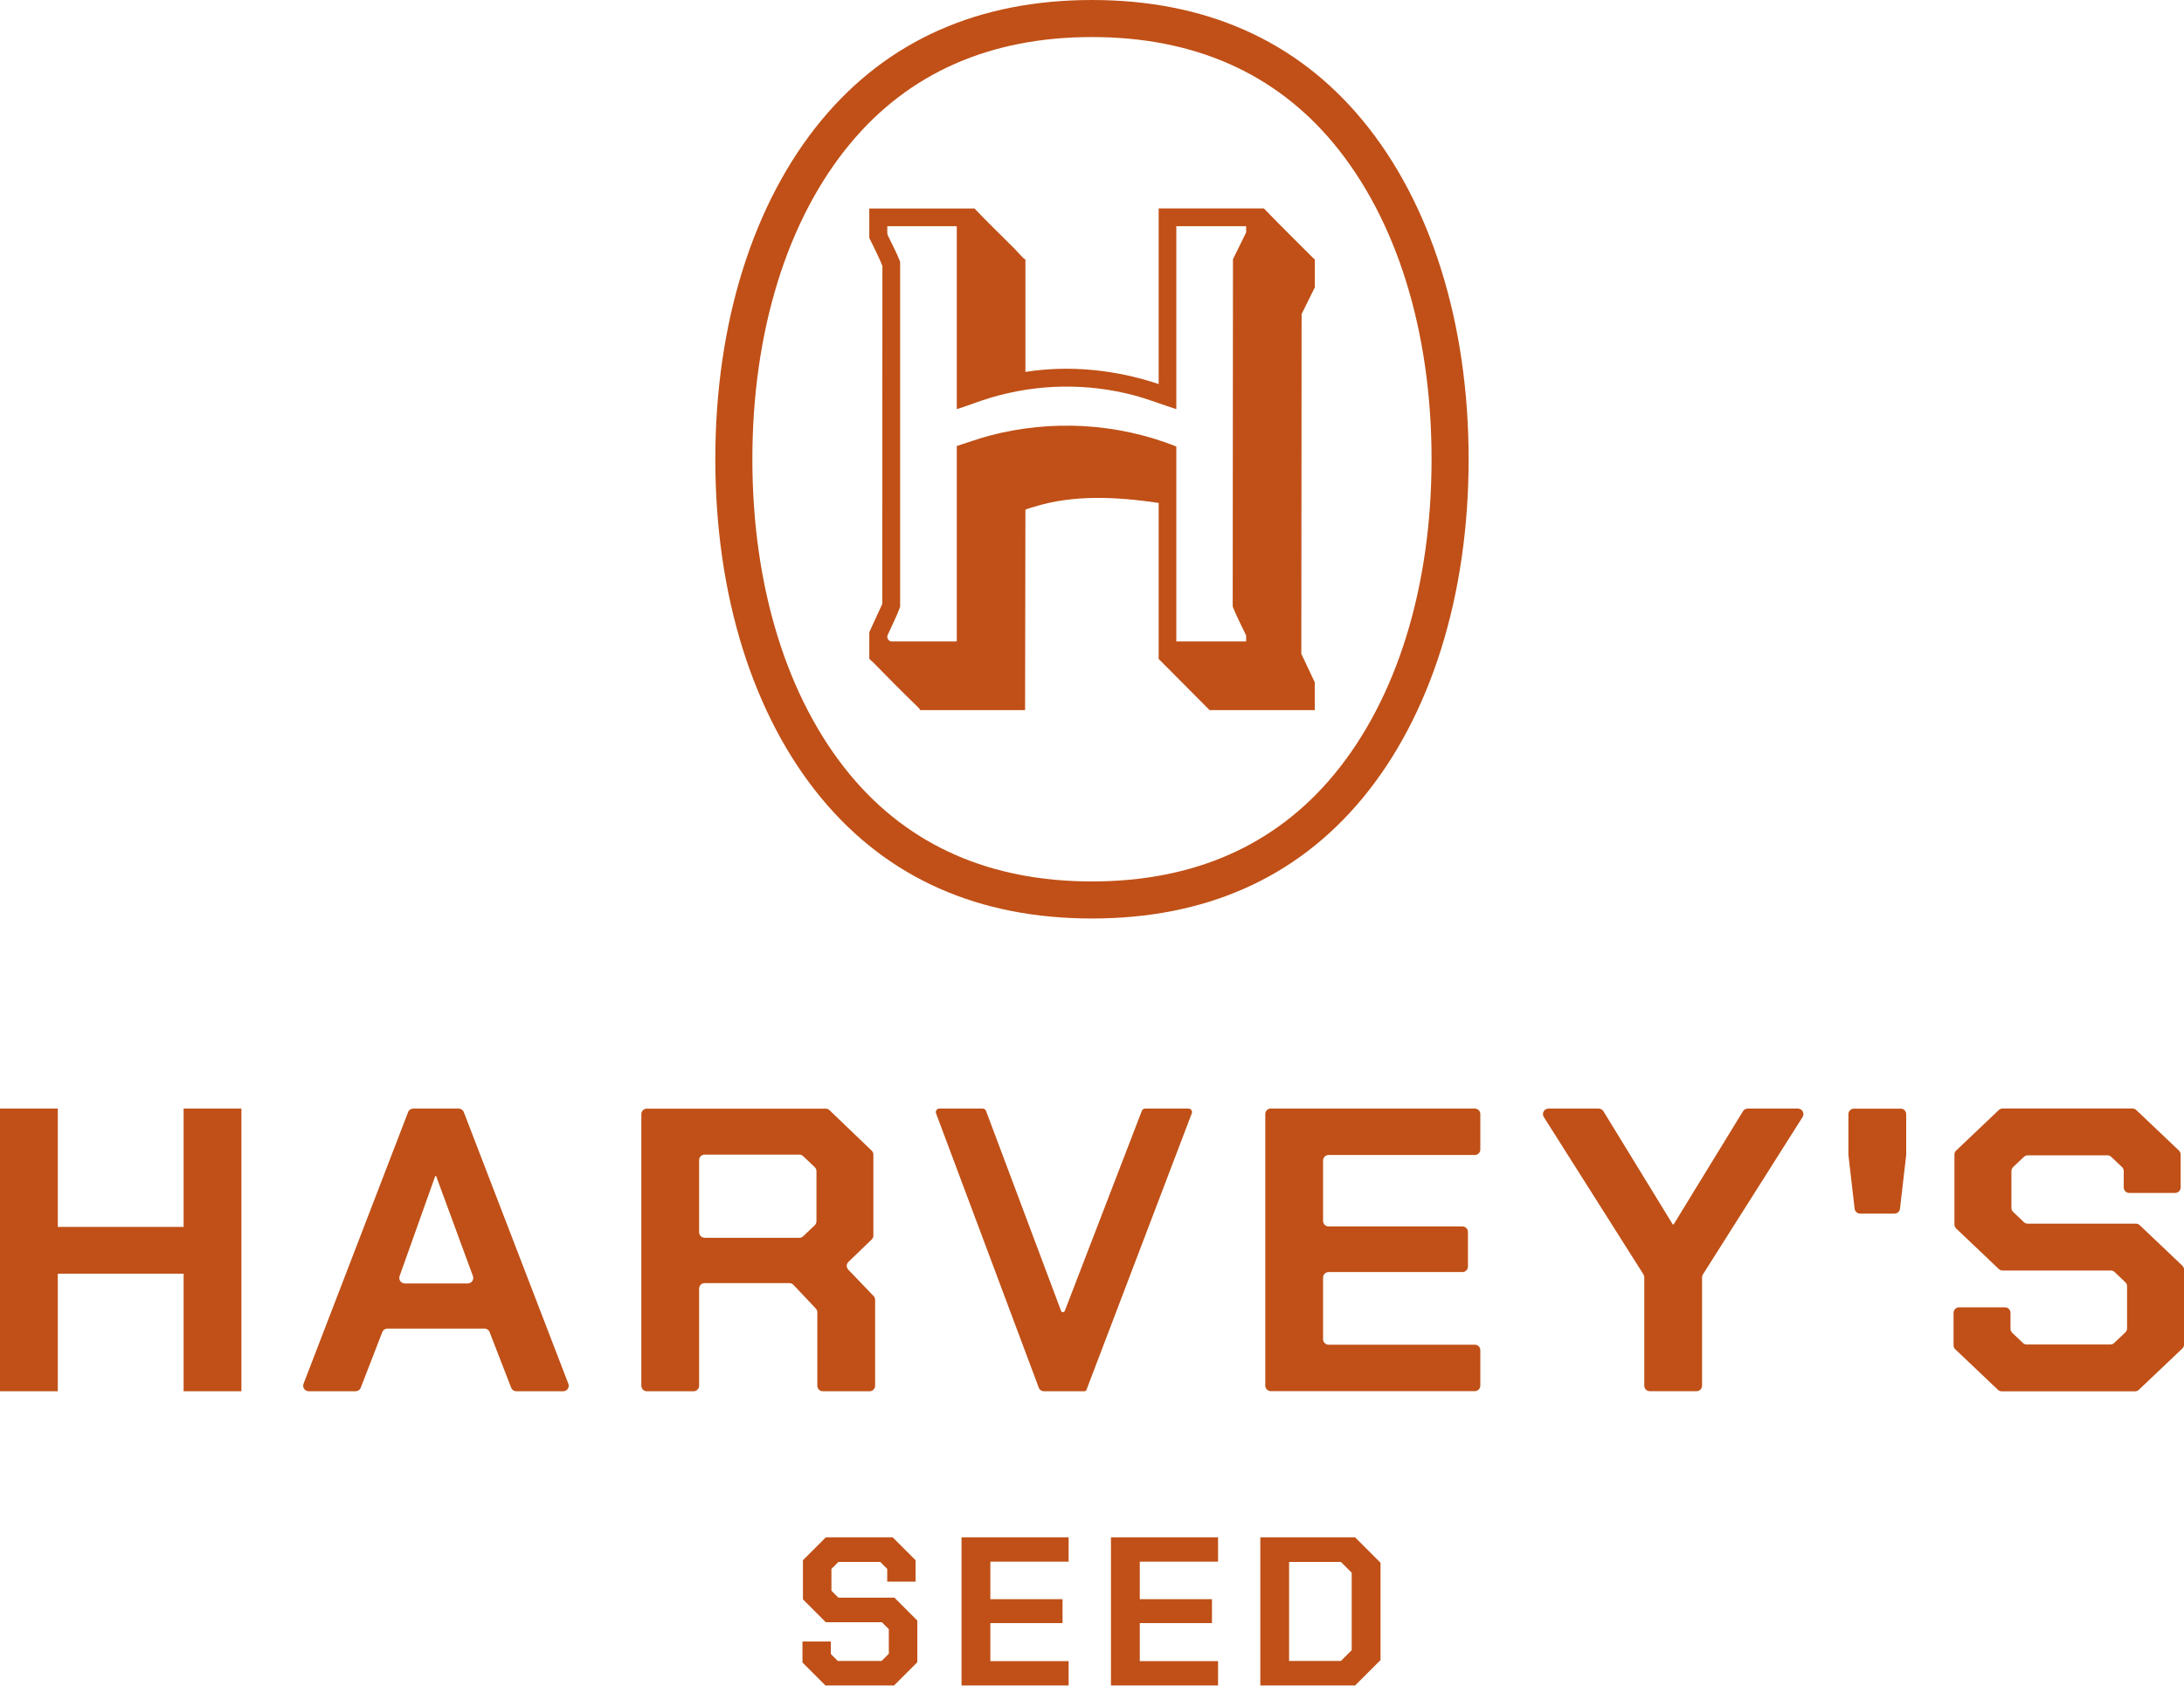
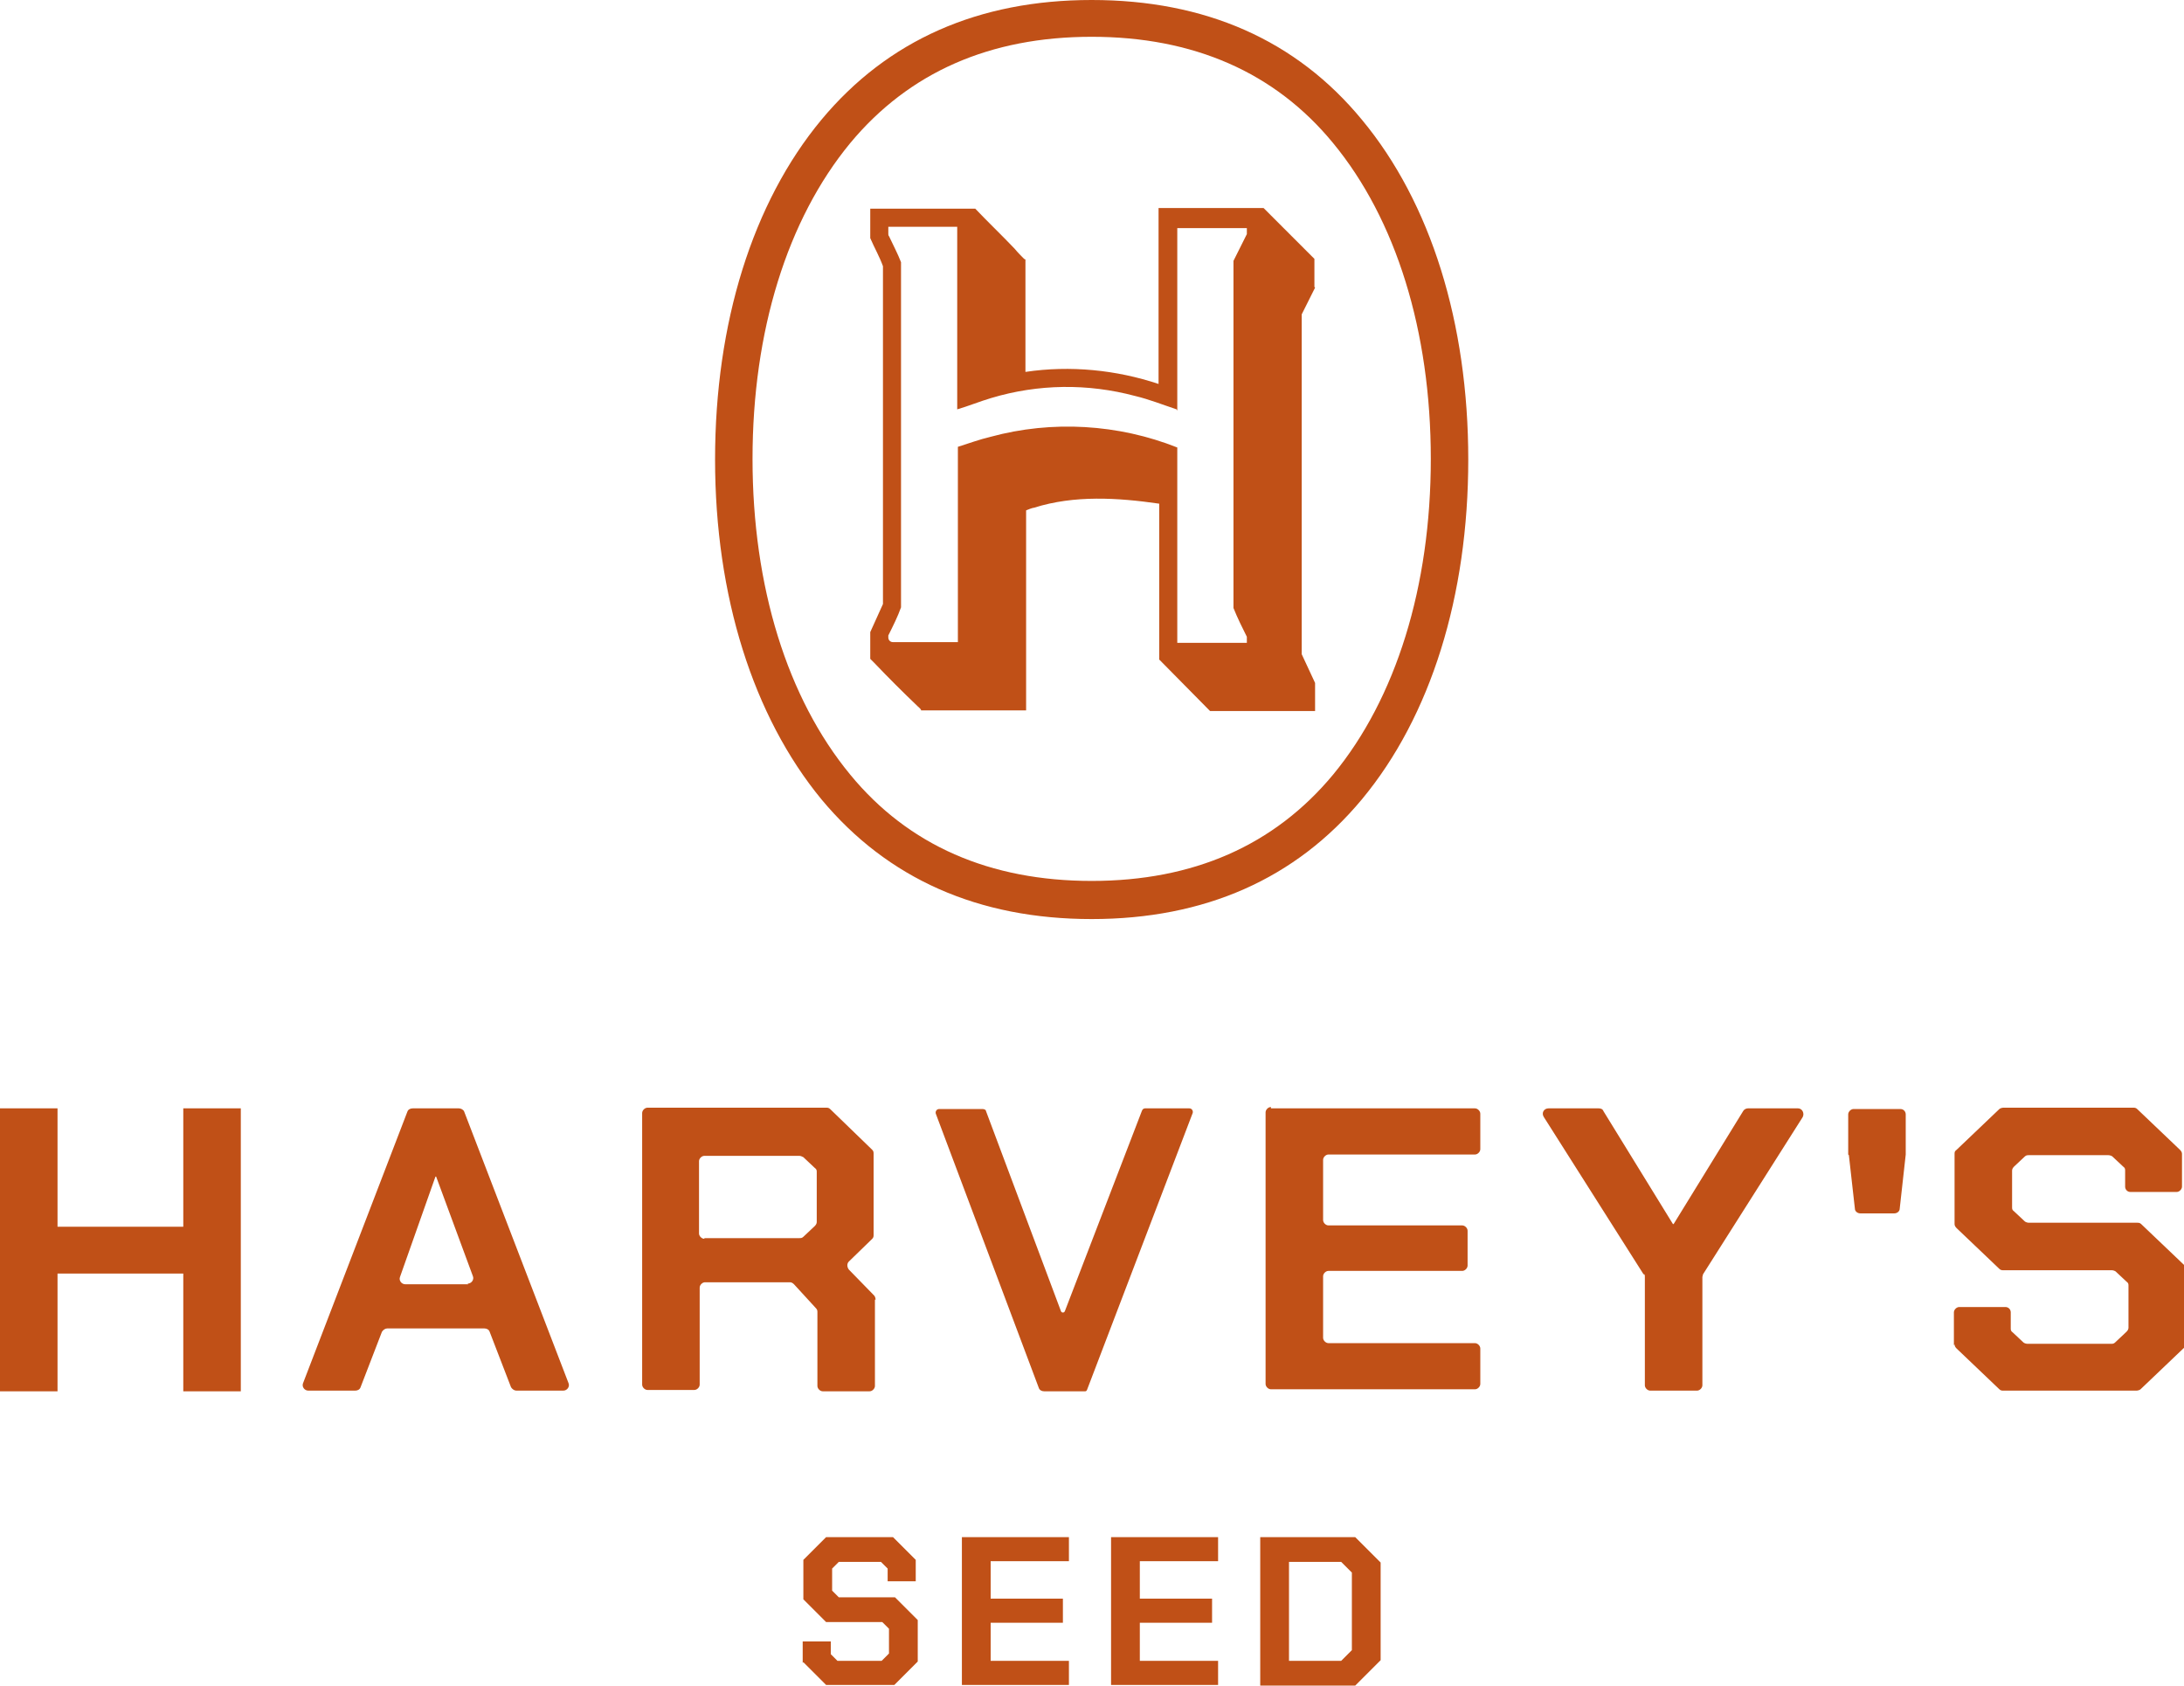
- <svg xmlns="http://www.w3.org/2000/svg" id="Layer_2" data-name="Layer 2" viewBox="0 0 326.51 251.99">
-   <defs>
-     <style>
-       .cls-1 {
-         fill: #c05017;
-       }
-     </style>
-   </defs>
-   <g id="Layer_1-2" data-name="Layer 1">
-     <path class="cls-1" d="M0,165.74h8.64v17.69h18.81v-17.69h8.64v42.26h-8.64v-17.57H8.64v17.57H0v-42.26ZM61.82,165.74h6.75c.34,0,.65.21.77.53l15.63,40.61c.21.54-.19,1.12-.77,1.12h-7.01c-.34,0-.64-.21-.77-.53l-3.22-8.31c-.12-.32-.43-.53-.77-.53h-14.51c-.34,0-.64.21-.77.53l-3.22,8.31c-.12.32-.43.53-.77.53h-7.01c-.58,0-.98-.58-.77-1.12l15.63-40.61c.12-.32.43-.53.77-.53ZM69.93,191.88c.57,0,.97-.57.77-1.11l-5.5-14.95h-.13l-5.33,14.96c-.19.54.21,1.1.78,1.1h9.41ZM130.83,194.33v12.85c0,.45-.37.82-.82.82h-7c-.45,0-.82-.37-.82-.82v-10.98c0-.21-.08-.41-.22-.56l-3.35-3.55c-.16-.16-.37-.26-.6-.26h-12.68c-.45,0-.82.37-.82.82v14.53c0,.45-.37.82-.82.82h-7c-.45,0-.82-.37-.82-.82v-40.61c0-.45.37-.82.82-.82h26.74c.21,0,.42.08.57.23l6.31,6.05c.16.16.25.37.25.59v12.1c0,.22-.09.44-.25.59l-3.48,3.35c-.33.31-.34.83-.02,1.16l3.78,3.94c.15.15.23.36.23.57ZM105.34,185.06h14.16c.21,0,.41-.08.57-.23l1.73-1.64c.16-.16.26-.37.26-.6v-7.5c0-.23-.09-.44-.26-.6l-1.73-1.64c-.15-.15-.36-.23-.57-.23h-14.16c-.45,0-.82.37-.82.82v10.79c0,.45.37.82.82.82ZM177.69,165.74h-6.5c-.22,0-.42.14-.49.35l-11.51,29.89c-.1.26-.47.26-.56,0l-11.22-29.9c-.08-.2-.27-.34-.49-.34h-6.49c-.36,0-.62.36-.49.71l15.36,41.02c.12.32.43.53.77.53h6.07c.12,0,.24-.08.28-.19l15.76-41.38c.12-.34-.14-.69-.49-.69ZM189.98,165.74h30.51c.45,0,.82.37.82.82v5.3c0,.45-.37.82-.82.82h-21.87c-.45,0-.82.37-.82.82v9.04c0,.45.37.82.82.82h20.02c.45,0,.82.37.82.82v5.18c0,.45-.37.82-.82.82h-20.02c-.45,0-.82.37-.82.82v9.22c0,.45.37.82.82.82h21.87c.45,0,.82.37.82.82v5.3c0,.45-.37.82-.82.82h-30.51c-.45,0-.82-.37-.82-.82v-40.61c0-.45.37-.82.82-.82ZM245.7,190.53l-14.9-23.53c-.35-.55.05-1.26.7-1.26h7.51c.29,0,.55.15.7.39l10.37,16.93h.13l10.37-16.93c.15-.24.42-.39.7-.39h7.51c.65,0,1.04.72.7,1.26l-14.9,23.53c-.08.13-.13.28-.13.44v16.2c0,.45-.37.82-.82.82h-7c-.45,0-.82-.37-.82-.82v-16.2c0-.16-.04-.31-.13-.44ZM276.34,172.58v-6.01c0-.45.37-.82.82-.82h7c.45,0,.82.37.82.82v6.01s0,.06,0,.09l-.93,8.04c-.05.42-.4.73-.82.73h-5.14c-.42,0-.77-.31-.82-.73l-.93-8.04s0-.06,0-.09ZM292.06,201.13v-4.86c0-.45.37-.82.82-.82h6.87c.45,0,.82.37.82.82v2.39c0,.23.09.44.26.6l1.6,1.52c.15.15.36.23.57.23h12.5c.21,0,.41-.08.57-.23l1.67-1.58c.16-.16.26-.37.26-.6v-6.3c0-.23-.09-.44-.26-.6l-1.6-1.52c-.15-.15-.36-.23-.57-.23h-16.18c-.21,0-.41-.08-.57-.23l-6.37-6.05c-.16-.16-.26-.37-.26-.6v-10.46c0-.23.09-.44.26-.6l6.37-6.05c.15-.15.36-.23.57-.23h19.42c.21,0,.41.08.57.23l6.37,6.05c.16.16.26.37.26.6v4.92c0,.45-.37.82-.82.82h-6.87c-.45,0-.82-.37-.82-.82v-2.45c0-.23-.09-.44-.26-.6l-1.6-1.52c-.15-.15-.36-.23-.57-.23h-11.93c-.21,0-.41.08-.57.23l-1.6,1.52c-.16.16-.26.37-.26.6v5.51c0,.23.09.44.26.6l1.6,1.52c.15.15.36.23.57.23h16.18c.21,0,.41.08.57.23l6.37,6.05c.16.16.26.37.26.6v11.19c0,.23-.09.44-.26.6l-6.5,6.17c-.15.15-.36.23-.57.23h-19.93c-.21,0-.41-.08-.57-.23l-6.37-6.05c-.16-.16-.26-.37-.26-.6ZM163.25,5.54c15.21,0,27.36,5.35,36.13,15.91,9.44,11.37,14.64,28.13,14.64,47.21s-5.2,35.85-14.64,47.21c-8.77,10.56-20.92,15.91-36.13,15.91s-27.36-5.35-36.13-15.91c-9.44-11.37-14.64-28.13-14.64-47.21s5.2-35.85,14.64-47.21c8.77-10.56,20.92-15.91,36.13-15.91M163.25,0c-16.93,0-30.52,6.03-40.39,17.91-10.26,12.36-15.92,30.38-15.92,50.75s5.65,38.39,15.92,50.75c9.87,11.89,23.46,17.91,40.39,17.91s30.52-6.03,40.39-17.91c10.26-12.36,15.92-30.38,15.92-50.75s-5.65-38.39-15.92-50.75C193.78,6.03,180.19,0,163.25,0h0ZM196.56,42.98l-1.97,3.98-.04,50.79,2.01,4.26v4.15h-15.73s-7.61-7.65-7.61-7.65v-23.32s0,0,0,0c-6.21-.91-12.69-1.29-18.68.6-.25.08-.99.28-1.17.38-.03.02-.06.03-.07.07l-.05,29.92h-15.68c-.09-.21-.29-.4-.46-.56-2.2-2.13-4.37-4.31-6.5-6.5-.09-.09-.65-.56-.65-.62v-3.96s1.94-4.23,1.94-4.23l.02-50.53c-.56-1.43-1.3-2.8-1.96-4.19v-4.4h15.73c1.91,2.03,3.97,3.98,5.94,5.97.45.46.98,1.08,1.44,1.52.03.03.23.11.23.12v16.82c6.66-1.04,13.56-.32,19.92,1.82v-26.26s15.73,0,15.73,0c2.35,2.43,4.78,4.83,7.18,7.23.13.13.28.3.44.38v4.19ZM175.86,61.17s0,0,0,0c-2.08-.66-4.12-1.47-6.23-2.04-7.06-1.89-14.53-1.76-21.53.33-1.71.51-3.36,1.18-5.06,1.71v-27.28s-.07-.07-.07-.07h-10.32s0,.98,0,.98c0,.15.03.29.1.43.62,1.29,1.3,2.56,1.82,3.9v51.61c-.53,1.43-1.24,2.8-1.86,4.19-.04.09-.06.19-.06.28h0c0,.38.31.69.69.69h9.63s.07-.07.07-.07v-29.15c1.62-.51,3.22-1.1,4.87-1.54,9.22-2.45,19.1-1.9,27.95,1.61v29.15s10.44,0,10.44,0v-.89c-.68-1.44-1.43-2.85-2.01-4.33l.04-51.93,1.97-4v-.93s-10.44,0-10.44,0v27.35ZM119.97,248.57v-3.16h4.24v1.87l1.04,1.04h6.55l1.08-1.08v-3.67l-1.04-1.04h-8.38l-3.42-3.42v-5.85l3.42-3.42h10l3.42,3.42v3.2h-4.24v-1.9l-1.04-1.04h-6.26l-1.04,1.04v3.26l1.04,1.04h8.38l3.42,3.42v6.23l-3.48,3.48h-10.25l-3.42-3.42ZM143.75,229.84h16.01v3.64h-11.7v5.6h10.79v3.58h-10.79v5.69h11.7v3.64h-16.01v-22.14ZM166.09,229.84h16.01v3.64h-11.7v5.6h10.79v3.58h-10.79v5.69h11.7v3.64h-16.01v-22.14ZM188.42,229.84h14.17l3.8,3.8v14.55l-3.8,3.8h-14.17v-22.14ZM200.47,248.32l1.61-1.61v-11.58l-1.61-1.61h-7.75v14.8h7.75Z" />
+ <svg xmlns="http://www.w3.org/2000/svg" id="a" viewBox="0 0 326.5 252">
+   <g id="b">
+     <path d="M0,165.7h8.6v17.7h18.8v-17.7h8.6v42.3h-8.6v-17.6H8.6v17.6H0v-42.3ZM61.8,165.7h6.8c.3,0,.7.2.8.5l15.6,40.6c.2.5-.2,1.1-.8,1.1h-7c-.3,0-.6-.2-.8-.5l-3.2-8.3c-.1-.3-.4-.5-.8-.5h-14.5c-.3,0-.6.2-.8.5l-3.2,8.3c-.1.3-.4.5-.8.5h-7c-.6,0-1-.6-.8-1.1l15.6-40.6c.1-.3.4-.5.8-.5h0ZM69.9,191.9c.6,0,1-.6.8-1.1l-5.5-14.9h-.1l-5.3,15c-.2.5.2,1.1.8,1.1h9.4ZM130.8,194.3v12.9c0,.4-.4.8-.8.8h-7c-.4,0-.8-.4-.8-.8v-11c0-.2,0-.4-.2-.6l-3.3-3.6c-.2-.2-.4-.3-.6-.3h-12.7c-.4,0-.8.4-.8.8v14.5c0,.4-.4.8-.8.8h-7c-.4,0-.8-.4-.8-.8v-40.6c0-.4.4-.8.8-.8h26.7c.2,0,.4,0,.6.2l6.3,6.1c.2.2.2.4.2.6v12.1c0,.2,0,.4-.2.6l-3.5,3.4c-.3.3-.3.8,0,1.2l3.8,3.9c.1.1.2.4.2.6h0ZM105.3,185.1h14.2c.2,0,.4,0,.6-.2l1.7-1.6c.2-.2.3-.4.3-.6v-7.5c0-.2,0-.4-.3-.6l-1.7-1.6c-.2-.1-.4-.2-.6-.2h-14.2c-.4,0-.8.4-.8.8v10.8c0,.4.4.8.8.8h0ZM177.7,165.7h-6.5c-.2,0-.4.1-.5.4l-11.5,29.9c-.1.3-.5.3-.6,0l-11.2-29.9c0-.2-.3-.3-.5-.3h-6.5c-.4,0-.6.4-.5.7l15.4,41c.1.3.4.5.8.5h6.1c.1,0,.2,0,.3-.2l15.8-41.4c.1-.3-.1-.7-.5-.7h0ZM190,165.7h30.5c.4,0,.8.4.8.8v5.3c0,.4-.4.8-.8.8h-21.9c-.4,0-.8.4-.8.8v9c0,.4.4.8.8.8h20c.4,0,.8.4.8.8v5.2c0,.4-.4.8-.8.8h-20c-.4,0-.8.4-.8.8v9.2c0,.4.4.8.8.8h21.9c.4,0,.8.4.8.8v5.3c0,.4-.4.8-.8.8h-30.5c-.4,0-.8-.4-.8-.8v-40.6c0-.4.4-.8.8-.8h0ZM245.7,190.5l-14.9-23.5c-.4-.6,0-1.3.7-1.3h7.5c.3,0,.6.1.7.4l10.4,16.9h.1l10.4-16.9c.1-.2.4-.4.7-.4h7.5c.6,0,1,.7.7,1.3l-14.9,23.5c0,.1-.1.3-.1.4v16.2c0,.4-.4.8-.8.8h-7c-.4,0-.8-.4-.8-.8v-16.2c0-.2,0-.3-.1-.4h0ZM276.3,172.6v-6c0-.4.4-.8.8-.8h7c.5,0,.8.4.8.8v6h0c0,0-.9,8.1-.9,8.1,0,.4-.4.7-.8.7h-5.1c-.4,0-.8-.3-.8-.7l-.9-8h0ZM292.1,201.1v-4.9c0-.4.4-.8.8-.8h6.9c.5,0,.8.4.8.8v2.4c0,.2,0,.4.3.6l1.6,1.5c.1.1.4.2.6.2h12.5c.2,0,.4,0,.6-.2l1.7-1.6c.2-.2.3-.4.3-.6v-6.3c0-.2,0-.4-.3-.6l-1.6-1.5c-.1-.1-.4-.2-.6-.2h-16.2c-.2,0-.4,0-.6-.2l-6.4-6.1c-.2-.2-.3-.4-.3-.6v-10.5c0-.2,0-.4.3-.6l6.4-6.1c.1-.1.4-.2.6-.2h19.4c.2,0,.4,0,.6.2l6.4,6.1c.2.2.3.4.3.6v4.9c0,.4-.4.8-.8.8h-6.9c-.5,0-.8-.4-.8-.8v-2.4c0-.2,0-.4-.3-.6l-1.6-1.5c-.1-.1-.4-.2-.6-.2h-11.9c-.2,0-.4,0-.6.2l-1.6,1.5c-.2.2-.3.4-.3.6v5.5c0,.2,0,.4.3.6l1.6,1.5c.1.1.4.2.6.2h16.2c.2,0,.4,0,.6.2l6.4,6.1c.2.2.3.4.3.6v11.2c0,.2,0,.4-.3.6l-6.5,6.2c-.1.1-.4.2-.6.2h-19.9c-.2,0-.4,0-.6-.2l-6.4-6.1c-.2-.2-.3-.4-.3-.6h0ZM163.2,5.5c15.2,0,27.4,5.3,36.1,15.9,9.4,11.4,14.6,28.1,14.6,47.2s-5.2,35.8-14.6,47.2c-8.8,10.6-20.9,15.9-36.1,15.9s-27.4-5.3-36.1-15.9c-9.4-11.4-14.6-28.1-14.6-47.2s5.2-35.8,14.6-47.2c8.8-10.6,20.9-15.9,36.1-15.9M163.2,0c-16.9,0-30.5,6-40.4,17.9-10.3,12.4-15.9,30.4-15.9,50.8s5.7,38.4,15.9,50.8c9.9,11.9,23.5,17.9,40.4,17.9s30.5-6,40.4-17.9c10.3-12.4,15.9-30.4,15.9-50.8s-5.6-38.4-15.9-50.8C193.8,6,180.2,0,163.2,0h0ZM196.6,43l-2,4v50.8s2,4.3,2,4.3v4.2h-15.7l-7.6-7.7v-23.3h0c-6.2-.9-12.7-1.3-18.7.6-.2,0-1,.3-1.2.4,0,0,0,0,0,0v29.9h-15.7c0-.2-.3-.4-.5-.6-2.2-2.1-4.4-4.3-6.5-6.5,0,0-.6-.6-.6-.6v-4l1.9-4.2v-50.5c-.5-1.4-1.3-2.8-1.9-4.2v-4.4h15.7c1.9,2,4,4,5.9,6,.4.5,1,1.1,1.4,1.5,0,0,.2.1.2.1v16.8c6.7-1,13.6-.3,19.9,1.8v-26.3h15.7c2.4,2.4,4.8,4.8,7.2,7.2.1.1.3.3.4.4v4.2h0ZM175.9,61.2h0c-2.1-.7-4.1-1.5-6.2-2-7.1-1.9-14.5-1.8-21.5.3-1.7.5-3.4,1.2-5.1,1.7v-27.3h0c0,0-10.3,0-10.3,0v1c0,.2,0,.3.1.4.6,1.3,1.3,2.6,1.8,3.9v51.6c-.5,1.4-1.2,2.8-1.9,4.2,0,0,0,.2,0,.3h0c0,.4.3.7.7.7h9.7v-29.2c1.6-.5,3.2-1.1,4.9-1.5,9.2-2.5,19.1-1.9,27.9,1.6v29.2h10.4v-.9c-.7-1.4-1.4-2.8-2-4.3v-51.9s2-4,2-4v-.9h-10.4v27.3h0ZM120,248.6v-3.2h4.2v1.9l1,1h6.6l1.1-1.1v-3.7l-1-1h-8.4l-3.4-3.4v-5.9l3.4-3.4h10l3.4,3.4v3.2h-4.2v-1.9l-1-1h-6.3l-1,1v3.3l1,1h8.4l3.4,3.4v6.2l-3.5,3.5h-10.2l-3.4-3.4h0ZM143.8,229.8h16v3.6h-11.7v5.6h10.8v3.6h-10.8v5.7h11.7v3.6h-16v-22.1h0ZM166.1,229.8h16v3.6h-11.7v5.6h10.8v3.6h-10.8v5.7h11.7v3.6h-16v-22.1h0ZM188.4,229.8h14.2l3.8,3.8v14.6l-3.8,3.8h-14.2v-22.1h0ZM200.5,248.3l1.6-1.6v-11.6l-1.6-1.6h-7.8v14.8h7.8Z" style="fill:#c05017;" />
  </g>
</svg>
